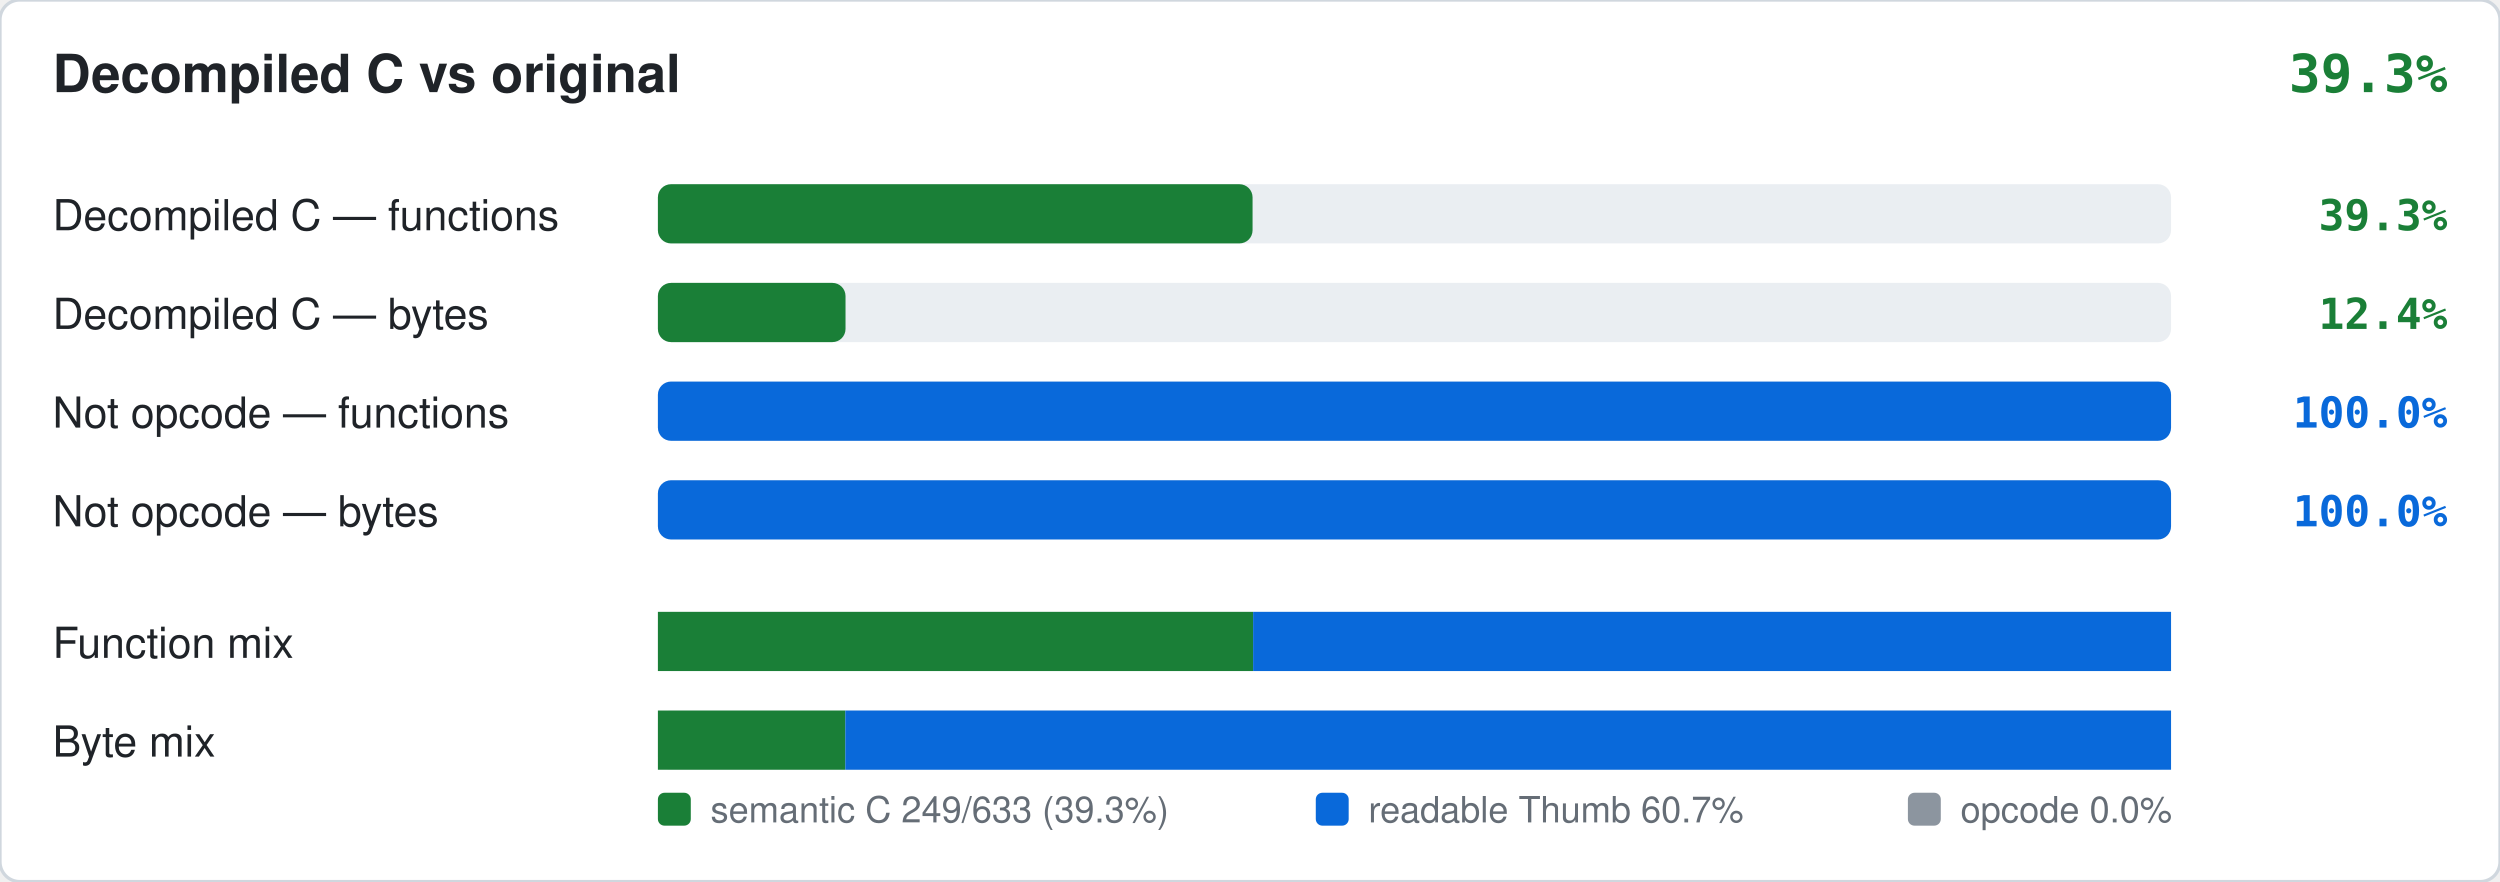
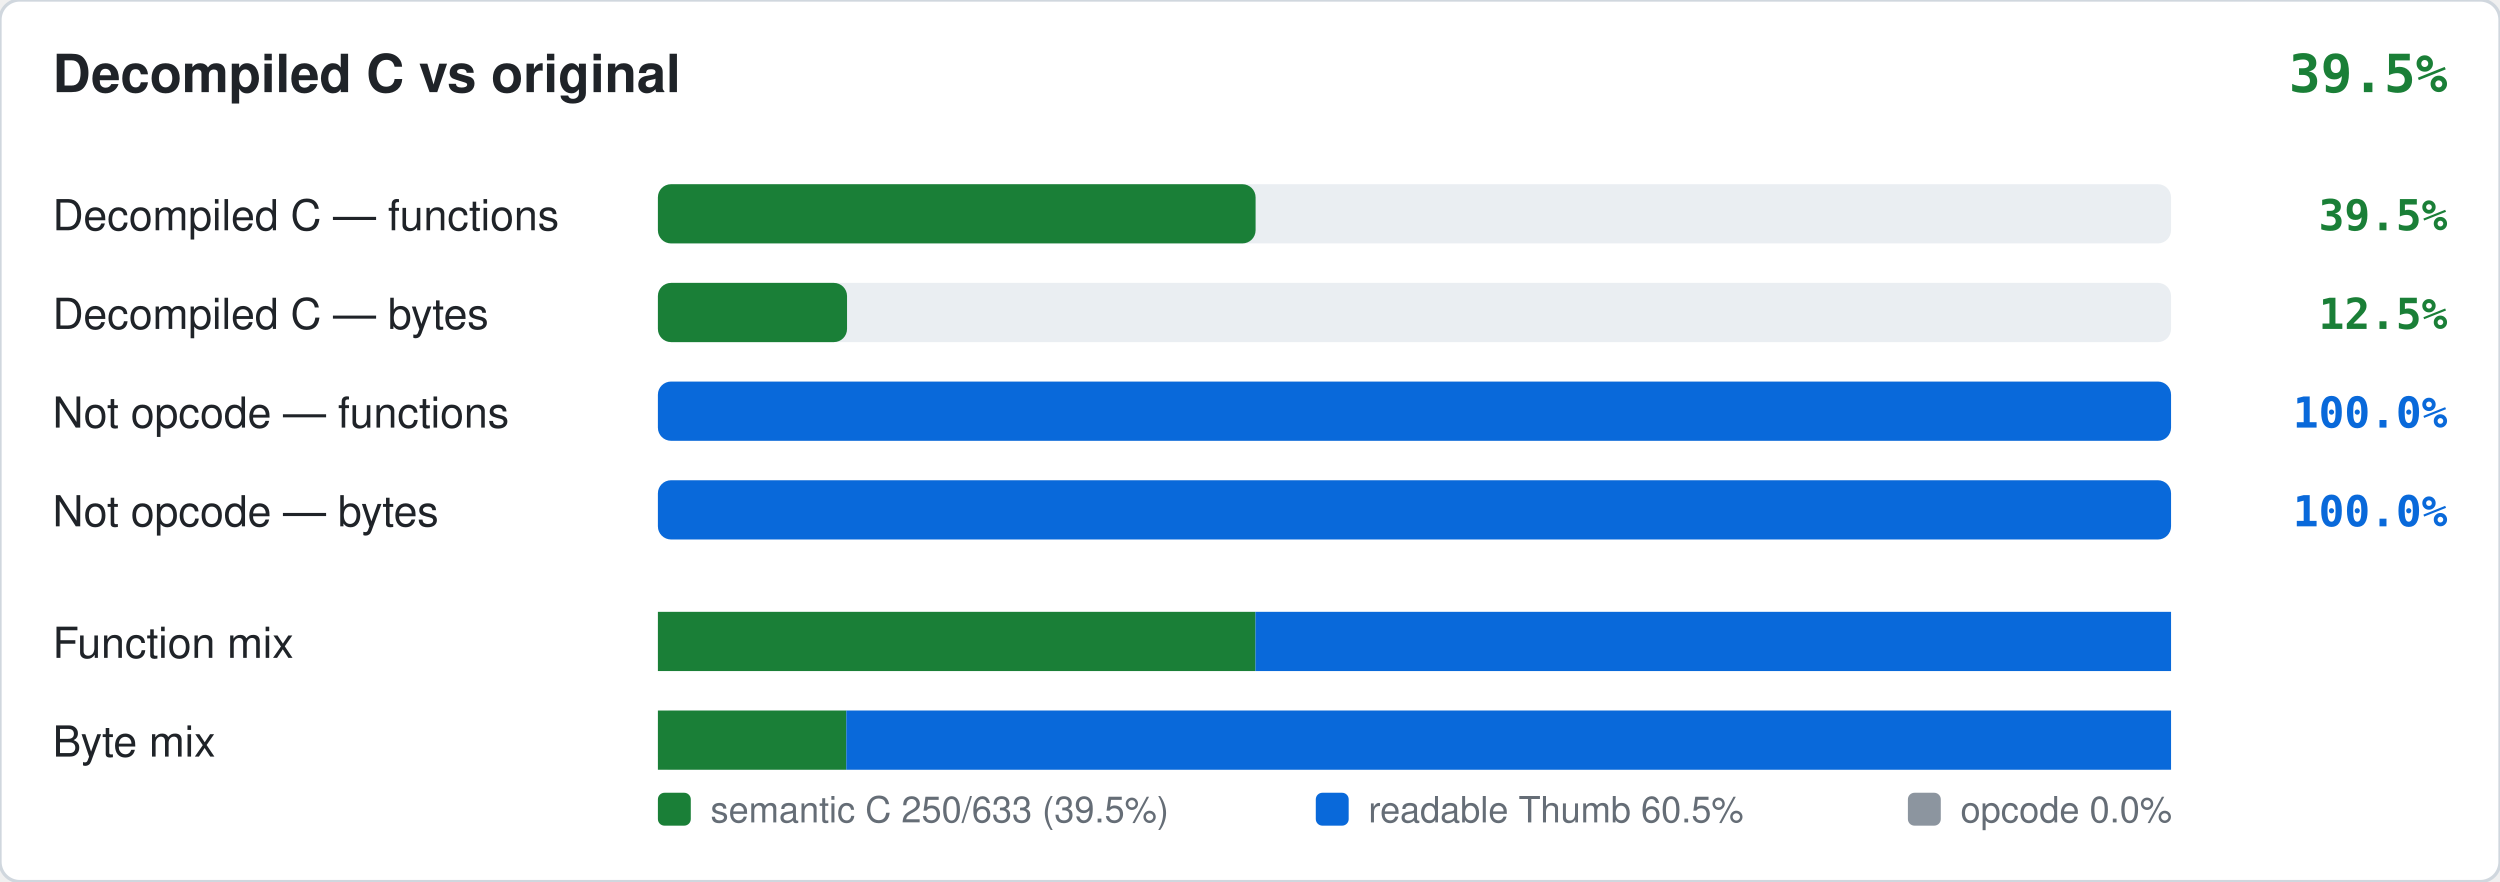
- <svg xmlns="http://www.w3.org/2000/svg" width="760" height="268" viewBox="0 0 760 268" role="img" aria-label="Decompiled C 39.3% functions, 12.4% bytes (249/633, 11,182/90,272)">
+ <svg xmlns="http://www.w3.org/2000/svg" width="760" height="268" viewBox="0 0 760 268" role="img" aria-label="Decompiled C 39.5% functions, 12.5% bytes (250/633, 11,240/90,272)">
  <rect width="760" height="268" rx="6" fill="#ffffff" stroke="#d0d7de" />
  <text x="16" y="28" font-family="-apple-system,BlinkMacSystemFont,Segoe UI,Helvetica,Arial,sans-serif" font-size="16" font-weight="600" fill="#1f2328">Decompiled C vs original</text>
-   <text x="744" y="28" text-anchor="end" font-family="ui-monospace,SFMono-Regular,Menlo,Consolas,monospace" font-size="16" font-weight="700" fill="#1a7f37">39.3%</text>
+   <text x="744" y="28" text-anchor="end" font-family="ui-monospace,SFMono-Regular,Menlo,Consolas,monospace" font-size="16" font-weight="700" fill="#1a7f37">39.5%</text>
  <text x="16" y="70" font-family="-apple-system,BlinkMacSystemFont,Segoe UI,Helvetica,Arial,sans-serif" font-size="13" fill="#1f2328">Decompiled C — functions</text>
  <rect x="200.00" y="56.00" width="460.00" height="18.00" rx="4" fill="#eaeef2" />
-   <rect x="200.00" y="56.00" width="180.78" height="18.00" rx="4" fill="#1a7f37" />
-   <text x="744" y="70" text-anchor="end" font-family="ui-monospace,SFMono-Regular,Menlo,Consolas,monospace" font-size="13" font-weight="700" fill="#1a7f37">39.3%</text>
+   <rect x="200.00" y="56.00" width="181.70" height="18.00" rx="4" fill="#1a7f37" />
+   <text x="744" y="70" text-anchor="end" font-family="ui-monospace,SFMono-Regular,Menlo,Consolas,monospace" font-size="13" font-weight="700" fill="#1a7f37">39.5%</text>
  <text x="16" y="100" font-family="-apple-system,BlinkMacSystemFont,Segoe UI,Helvetica,Arial,sans-serif" font-size="13" fill="#1f2328">Decompiled C — bytes</text>
  <rect x="200.00" y="86.00" width="460.00" height="18.00" rx="4" fill="#eaeef2" />
-   <rect x="200.00" y="86.00" width="57.04" height="18.00" rx="4" fill="#1a7f37" />
-   <text x="744" y="100" text-anchor="end" font-family="ui-monospace,SFMono-Regular,Menlo,Consolas,monospace" font-size="13" font-weight="700" fill="#1a7f37">12.4%</text>
+   <rect x="200.00" y="86.00" width="57.50" height="18.00" rx="4" fill="#1a7f37" />
+   <text x="744" y="100" text-anchor="end" font-family="ui-monospace,SFMono-Regular,Menlo,Consolas,monospace" font-size="13" font-weight="700" fill="#1a7f37">12.5%</text>
  <text x="16" y="130" font-family="-apple-system,BlinkMacSystemFont,Segoe UI,Helvetica,Arial,sans-serif" font-size="13" fill="#1f2328">Not opcode — functions</text>
  <rect x="200.00" y="116.00" width="460.00" height="18.00" rx="4" fill="#eaeef2" />
  <rect x="200.00" y="116.00" width="460.00" height="18.00" rx="4" fill="#0969da" />
  <text x="744" y="130" text-anchor="end" font-family="ui-monospace,SFMono-Regular,Menlo,Consolas,monospace" font-size="13" font-weight="700" fill="#0969da">100.0%</text>
  <text x="16" y="160" font-family="-apple-system,BlinkMacSystemFont,Segoe UI,Helvetica,Arial,sans-serif" font-size="13" fill="#1f2328">Not opcode — bytes</text>
  <rect x="200.00" y="146.00" width="460.00" height="18.00" rx="4" fill="#eaeef2" />
  <rect x="200.00" y="146.00" width="460.00" height="18.00" rx="4" fill="#0969da" />
  <text x="744" y="160" text-anchor="end" font-family="ui-monospace,SFMono-Regular,Menlo,Consolas,monospace" font-size="13" font-weight="700" fill="#0969da">100.0%</text>
  <text x="16" y="200" font-family="-apple-system,BlinkMacSystemFont,Segoe UI,Helvetica,Arial,sans-serif" font-size="13" fill="#1f2328">Function mix</text>
  <rect x="200.00" y="186.00" width="460.00" height="18.00" rx="4" fill="#eaeef2" />
-   <rect x="200.00" y="186.00" width="180.95" height="18.00" fill="#1a7f37" />
-   <rect x="380.95" y="186.00" width="279.05" height="18.00" fill="#0969da" />
+   <rect x="200.00" y="186.00" width="181.67" height="18.00" fill="#1a7f37" />
+   <rect x="381.67" y="186.00" width="278.33" height="18.00" fill="#0969da" />
  <text x="16" y="230" font-family="-apple-system,BlinkMacSystemFont,Segoe UI,Helvetica,Arial,sans-serif" font-size="13" fill="#1f2328">Byte mix</text>
  <rect x="200.00" y="216.00" width="460.00" height="18.00" rx="4" fill="#eaeef2" />
-   <rect x="200.00" y="216.00" width="56.98" height="18.00" fill="#1a7f37" />
-   <rect x="256.98" y="216.00" width="403.02" height="18.00" fill="#0969da" />
+   <rect x="200.00" y="216.00" width="57.28" height="18.00" fill="#1a7f37" />
+   <rect x="257.28" y="216.00" width="402.72" height="18.00" fill="#0969da" />
  <rect x="200" y="241" width="10" height="10" rx="2" fill="#1a7f37" />
-   <text x="216" y="250" font-family="-apple-system,BlinkMacSystemFont,Segoe UI,Helvetica,Arial,sans-serif" font-size="11" fill="#656d76">semantic C 249/633 (39.3%)</text>
+   <text x="216" y="250" font-family="-apple-system,BlinkMacSystemFont,Segoe UI,Helvetica,Arial,sans-serif" font-size="11" fill="#656d76">semantic C 250/633 (39.5%)</text>
  <rect x="400" y="241" width="10" height="10" rx="2" fill="#0969da" />
-   <text x="416" y="250" font-family="-apple-system,BlinkMacSystemFont,Segoe UI,Helvetica,Arial,sans-serif" font-size="11" fill="#656d76">readable Thumb 60.7%</text>
+   <text x="416" y="250" font-family="-apple-system,BlinkMacSystemFont,Segoe UI,Helvetica,Arial,sans-serif" font-size="11" fill="#656d76">readable Thumb 60.5%</text>
  <rect x="580" y="241" width="10" height="10" rx="2" fill="#8c959f" />
  <text x="596" y="250" font-family="-apple-system,BlinkMacSystemFont,Segoe UI,Helvetica,Arial,sans-serif" font-size="11" fill="#656d76">opcode 0.0%</text>
</svg>
